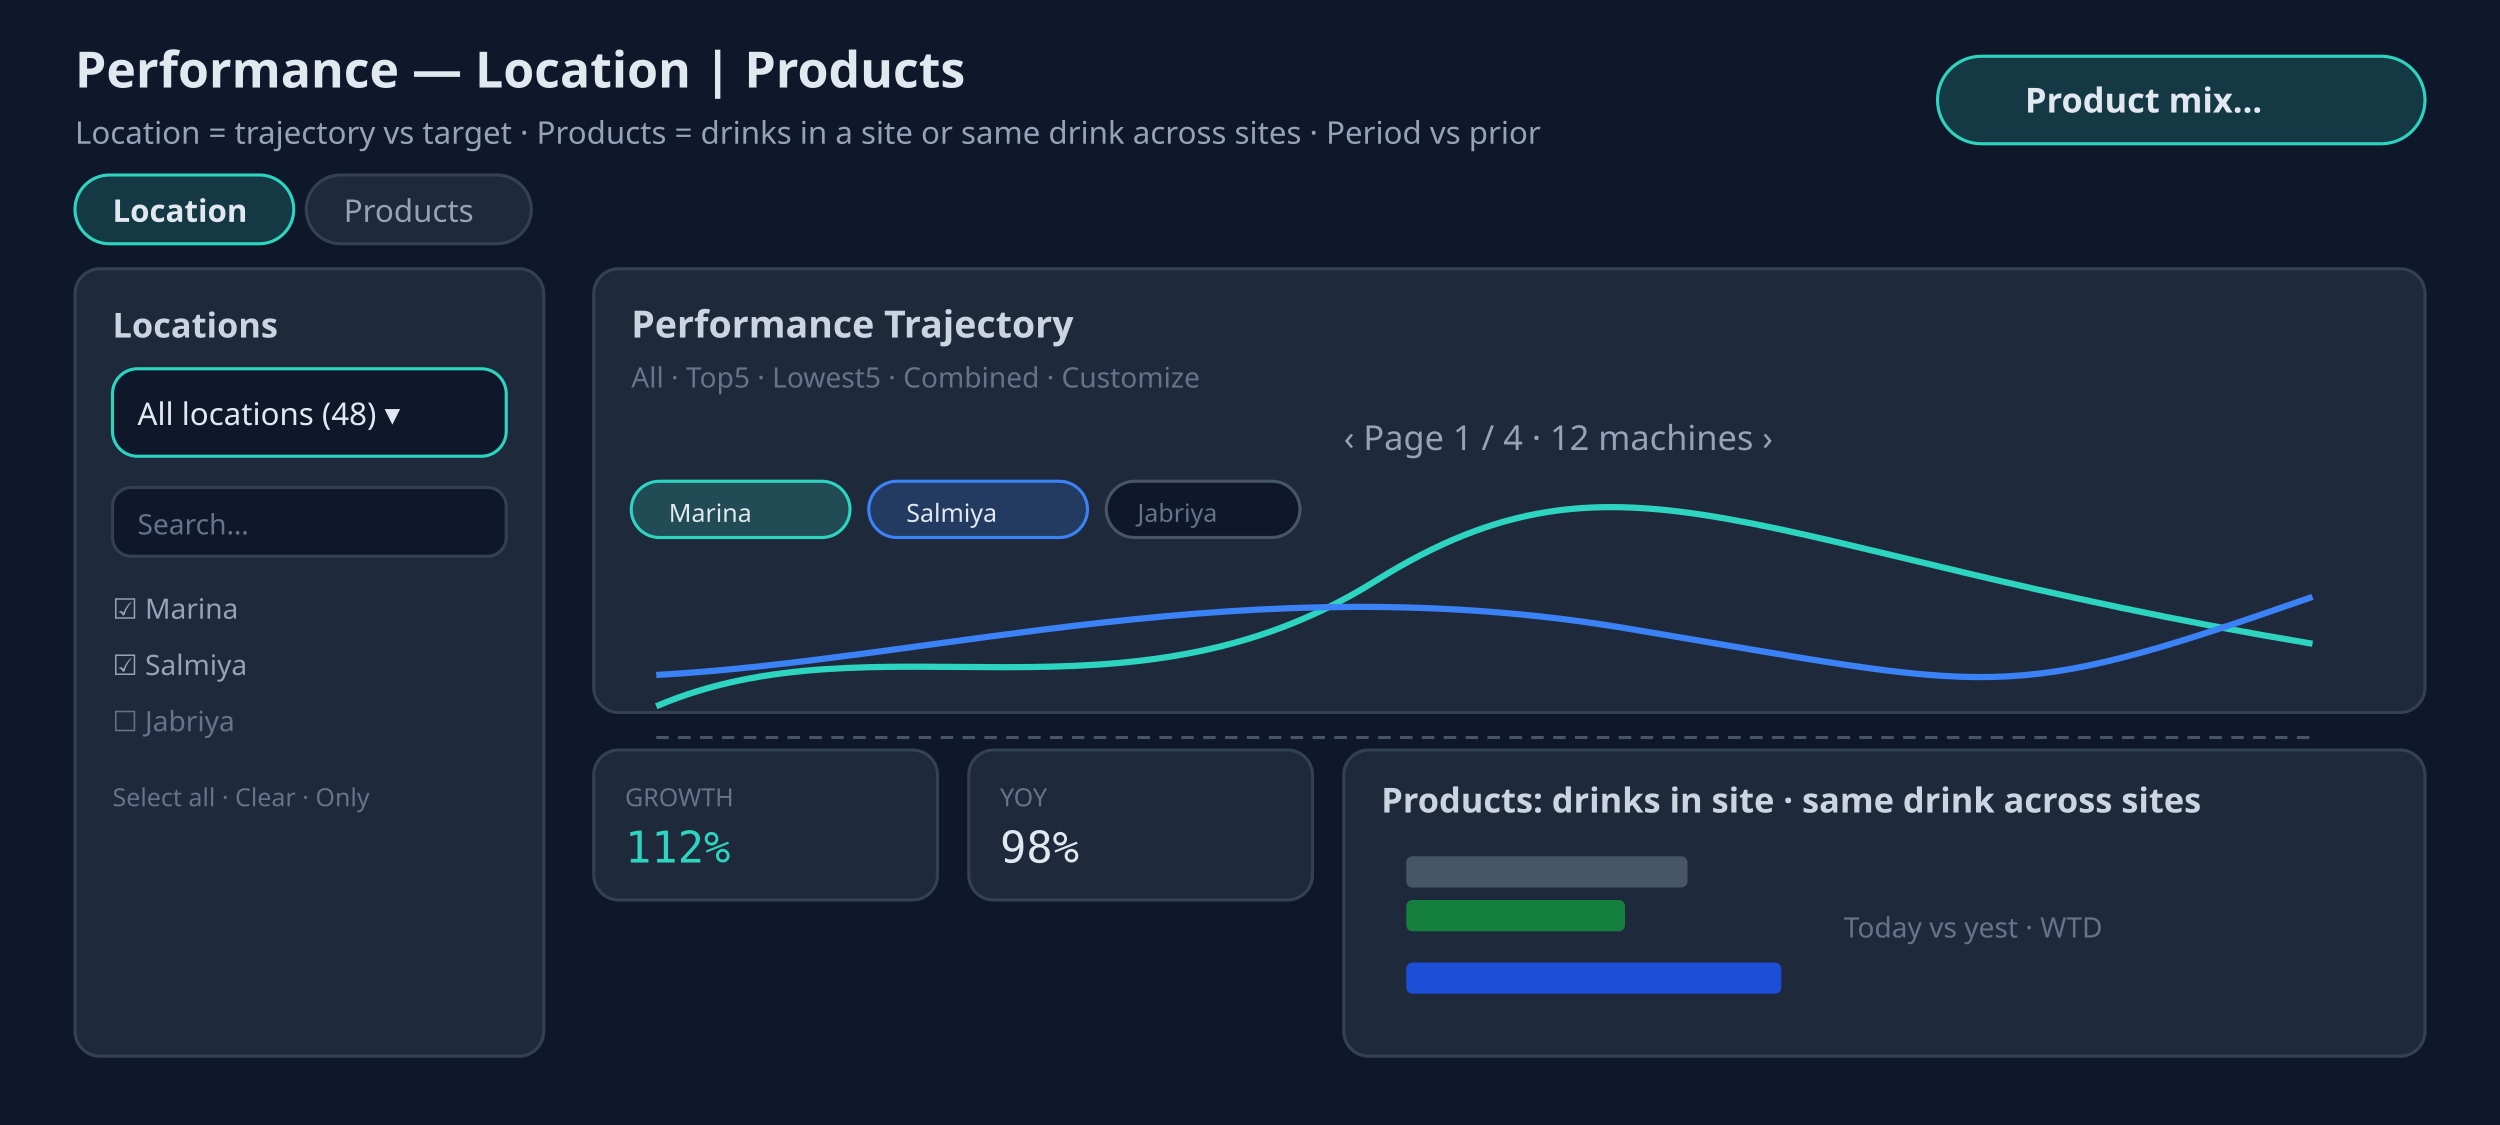
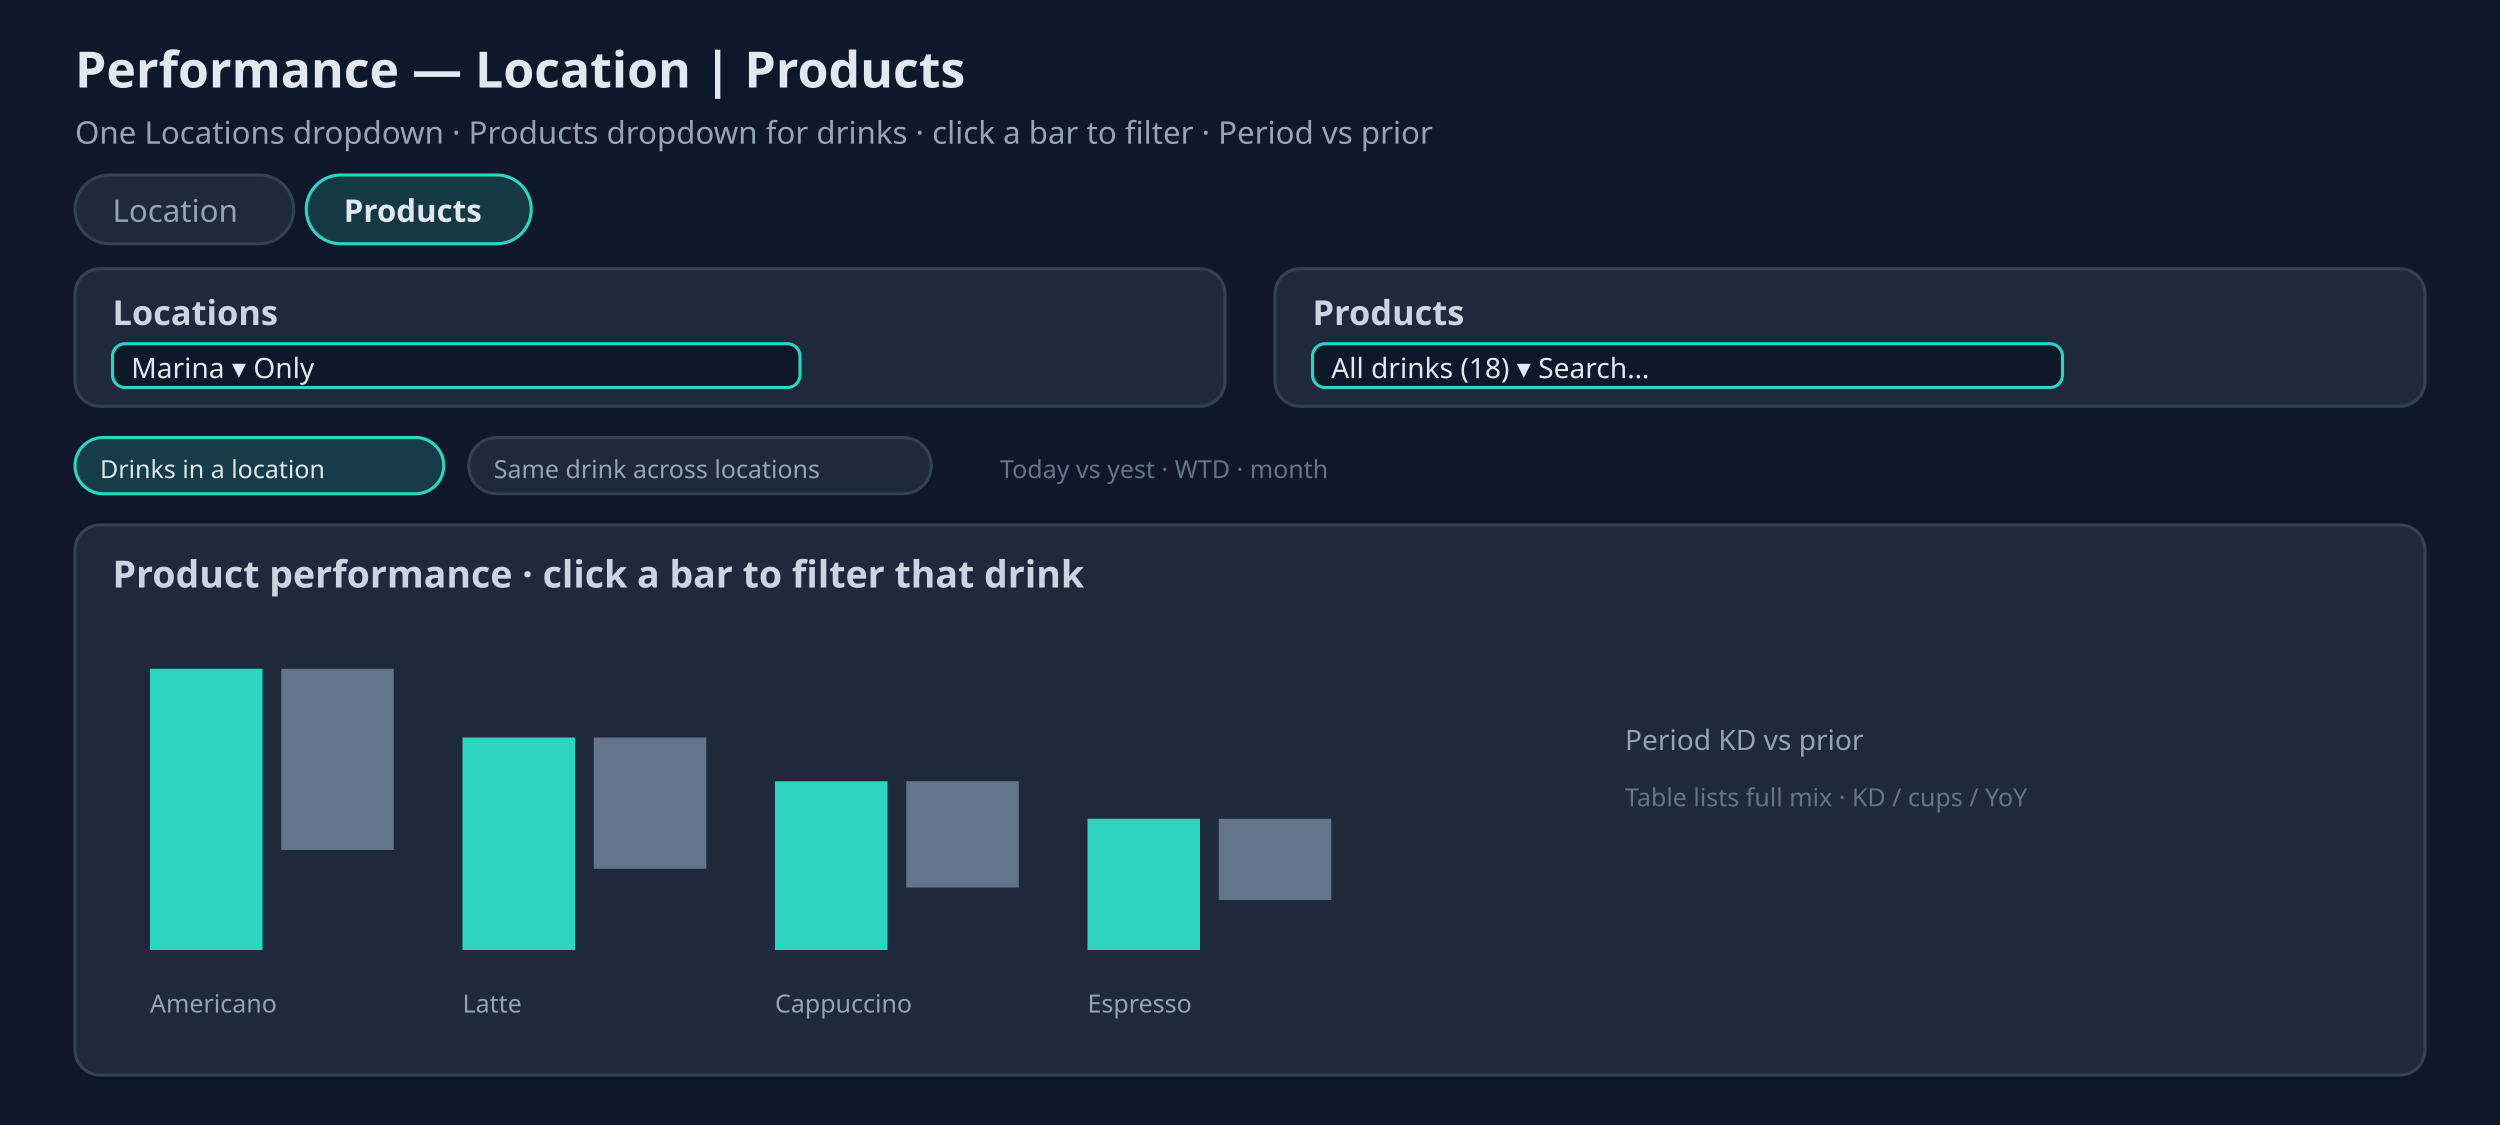
<svg xmlns="http://www.w3.org/2000/svg" width="800" height="360" viewBox="0 0 800 360">
  <rect width="800" height="360" fill="#0f172a" />
  <text x="24" y="28" fill="#e2e8f0" font-family="Segoe UI, sans-serif" font-size="16" font-weight="700">Performance — Location | Products</text>
-   <text x="24" y="46" fill="#94a3b8" font-family="Segoe UI, sans-serif" font-size="10">Location = trajectory vs target · Products = drinks in a site or same drink across sites · Period vs prior</text>
-   <rect x="24" y="56" width="70" height="22" rx="11" fill="rgba(45,212,191,0.18)" stroke="#2dd4bf" />
-   <text x="36" y="71" fill="#e2e8f0" font-size="10" font-weight="600" font-family="Segoe UI, sans-serif">Location</text>
-   <rect x="98" y="56" width="72" height="22" rx="11" fill="#1e293b" stroke="#334155" />
-   <text x="110" y="71" fill="#94a3b8" font-size="10" font-family="Segoe UI, sans-serif">Products</text>
-   <rect x="620" y="18" width="156" height="28" rx="14" fill="rgba(45,212,191,0.18)" stroke="#2dd4bf" />
-   <text x="648" y="36" fill="#e2e8f0" font-size="11" font-weight="600" font-family="Segoe UI, sans-serif">Product mix…</text>
-   <rect x="24" y="86" width="150" height="252" rx="8" fill="#1e293b" stroke="#334155" />
-   <text x="36" y="108" fill="#cbd5e1" font-size="11" font-weight="600" font-family="Segoe UI, sans-serif">Locations</text>
-   <rect x="36" y="118" width="126" height="28" rx="8" fill="#0f172a" stroke="#2dd4bf" />
-   <text x="44" y="136" fill="#e2e8f0" font-size="10" font-family="Segoe UI, sans-serif">All locations (48) ▾</text>
-   <rect x="36" y="156" width="126" height="22" rx="6" fill="#0f172a" stroke="#334155" />
-   <text x="44" y="171" fill="#64748b" font-size="9" font-family="Segoe UI, sans-serif">Search…</text>
-   <text x="36" y="198" fill="#94a3b8" font-size="9" font-family="Segoe UI, sans-serif">☑ Marina</text>
-   <text x="36" y="216" fill="#94a3b8" font-size="9" font-family="Segoe UI, sans-serif">☑ Salmiya</text>
-   <text x="36" y="234" fill="#64748b" font-size="9" font-family="Segoe UI, sans-serif">☐ Jabriya</text>
-   <text x="36" y="258" fill="#64748b" font-size="8" font-family="Segoe UI, sans-serif">Select all · Clear · Only</text>
-   <rect x="190" y="86" width="586" height="142" rx="8" fill="#1e293b" stroke="#334155" />
-   <text x="202" y="108" fill="#cbd5e1" font-size="12" font-weight="600" font-family="Segoe UI, sans-serif">Performance Trajectory</text>
-   <text x="202" y="124" fill="#64748b" font-size="9" font-family="Segoe UI, sans-serif">All · Top5 · Lowest5 · Combined · Customize</text>
-   <text x="430" y="144" fill="#94a3b8" font-size="11" font-family="Segoe UI, sans-serif">‹  Page 1 / 4 · 12 machines  ›</text>
-   <rect x="202" y="154" width="70" height="18" rx="9" fill="rgba(45,212,191,0.2)" stroke="#2dd4bf" />
-   <text x="214" y="167" fill="#e2e8f0" font-size="8" font-family="Segoe UI, sans-serif">Marina</text>
-   <rect x="278" y="154" width="70" height="18" rx="9" fill="rgba(59,130,246,0.2)" stroke="#3b82f6" />
-   <text x="290" y="167" fill="#e2e8f0" font-size="8" font-family="Segoe UI, sans-serif">Salmiya</text>
-   <rect x="354" y="154" width="62" height="18" rx="9" fill="#0f172a" stroke="#475569" />
-   <text x="364" y="167" fill="#64748b" font-size="8" font-family="Segoe UI, sans-serif">Jabriya</text>
-   <path d="M210 226 C 280 196, 360 236, 440 186 S 560 176, 740 206" fill="none" stroke="#2dd4bf" stroke-width="2" />
-   <path d="M210 216 C 300 211, 400 181, 520 201 S 640 226, 740 191" fill="none" stroke="#3b82f6" stroke-width="2" />
-   <line x1="210" y1="236" x2="740" y2="236" stroke="#475569" stroke-dasharray="4 3" />
-   <rect x="190" y="240" width="110" height="48" rx="8" fill="#1e293b" stroke="#334155" />
-   <text x="200" y="258" fill="#64748b" font-size="8" font-family="Segoe UI, sans-serif">GROWTH</text>
-   <text x="200" y="276" fill="#2dd4bf" font-size="14" font-family="Consolas, monospace">112%</text>
-   <rect x="310" y="240" width="110" height="48" rx="8" fill="#1e293b" stroke="#334155" />
-   <text x="320" y="258" fill="#64748b" font-size="8" font-family="Segoe UI, sans-serif">YOY</text>
-   <text x="320" y="276" fill="#e2e8f0" font-size="14" font-family="Consolas, monospace">98%</text>
-   <rect x="430" y="240" width="346" height="98" rx="8" fill="#1e293b" stroke="#334155" />
-   <text x="442" y="260" fill="#cbd5e1" font-size="11" font-weight="600" font-family="Segoe UI, sans-serif">Products: drinks in site · same drink across sites</text>
-   <rect x="450" y="274" width="90" height="10" rx="2" fill="#475569" />
-   <rect x="450" y="288" width="70" height="10" rx="2" fill="#15803d" />
-   <rect x="450" y="308" width="120" height="10" rx="2" fill="#1d4ed8" />
-   <text x="590" y="300" fill="#64748b" font-size="9" font-family="Segoe UI, sans-serif">Today vs yest · WTD</text>
+   <text x="24" y="46" fill="#94a3b8" font-family="Segoe UI, sans-serif" font-size="10">One Locations dropdown · Products dropdown for drinks · click a bar to filter · Period vs prior</text>
+   <rect x="24" y="56" width="70" height="22" rx="11" fill="#1e293b" stroke="#334155" />
+   <text x="36" y="71" fill="#94a3b8" font-size="10" font-family="Segoe UI, sans-serif">Location</text>
+   <rect x="98" y="56" width="72" height="22" rx="11" fill="rgba(45,212,191,0.18)" stroke="#2dd4bf" />
+   <text x="110" y="71" fill="#e2e8f0" font-size="10" font-weight="600" font-family="Segoe UI, sans-serif">Products</text>
+   <rect x="24" y="86" width="368" height="44" rx="8" fill="#1e293b" stroke="#334155" />
+   <text x="36" y="104" fill="#cbd5e1" font-size="11" font-weight="600" font-family="Segoe UI, sans-serif">Locations</text>
+   <rect x="36" y="110" width="220" height="14" rx="4" fill="#0f172a" stroke="#2dd4bf" />
+   <text x="42" y="121" fill="#e2e8f0" font-size="9" font-family="Segoe UI, sans-serif">Marina ▾  Only</text>
+   <rect x="408" y="86" width="368" height="44" rx="8" fill="#1e293b" stroke="#334155" />
+   <text x="420" y="104" fill="#cbd5e1" font-size="11" font-weight="600" font-family="Segoe UI, sans-serif">Products</text>
+   <rect x="420" y="110" width="240" height="14" rx="4" fill="#0f172a" stroke="#2dd4bf" />
+   <text x="426" y="121" fill="#e2e8f0" font-size="9" font-family="Segoe UI, sans-serif">All drinks (18) ▾  Search…</text>
+   <rect x="24" y="140" width="118" height="18" rx="9" fill="rgba(45,212,191,0.2)" stroke="#2dd4bf" />
+   <text x="32" y="153" fill="#e2e8f0" font-size="8" font-family="Segoe UI, sans-serif">Drinks in a location</text>
+   <rect x="150" y="140" width="148" height="18" rx="9" fill="#1e293b" stroke="#334155" />
+   <text x="158" y="153" fill="#94a3b8" font-size="8" font-family="Segoe UI, sans-serif">Same drink across locations</text>
+   <text x="320" y="153" fill="#64748b" font-size="8" font-family="Segoe UI, sans-serif">Today vs yest · WTD · month</text>
+   <rect x="24" y="168" width="752" height="176" rx="8" fill="#1e293b" stroke="#334155" />
+   <text x="36" y="188" fill="#cbd5e1" font-size="12" font-weight="600" font-family="Segoe UI, sans-serif">Product performance  ·  click a bar to filter that drink</text>
+   <rect x="48" y="214" width="36" height="90" fill="#2dd4bf" />
+   <rect x="90" y="214" width="36" height="58" fill="#64748b" />
+   <rect x="148" y="236" width="36" height="68" fill="#2dd4bf" />
+   <rect x="190" y="236" width="36" height="42" fill="#64748b" />
+   <rect x="248" y="250" width="36" height="54" fill="#2dd4bf" />
+   <rect x="290" y="250" width="36" height="34" fill="#64748b" />
+   <rect x="348" y="262" width="36" height="42" fill="#2dd4bf" />
+   <rect x="390" y="262" width="36" height="26" fill="#64748b" />
+   <text x="48" y="324" fill="#94a3b8" font-size="8" font-family="Segoe UI, sans-serif">Americano</text>
+   <text x="148" y="324" fill="#94a3b8" font-size="8" font-family="Segoe UI, sans-serif">Latte</text>
+   <text x="248" y="324" fill="#94a3b8" font-size="8" font-family="Segoe UI, sans-serif">Cappuccino</text>
+   <text x="348" y="324" fill="#94a3b8" font-size="8" font-family="Segoe UI, sans-serif">Espresso</text>
+   <text x="520" y="240" fill="#94a3b8" font-size="9" font-family="Segoe UI, sans-serif">Period KD vs prior</text>
+   <text x="520" y="258" fill="#64748b" font-size="8" font-family="Segoe UI, sans-serif">Table lists full mix · KD / cups / YoY</text>
</svg>
